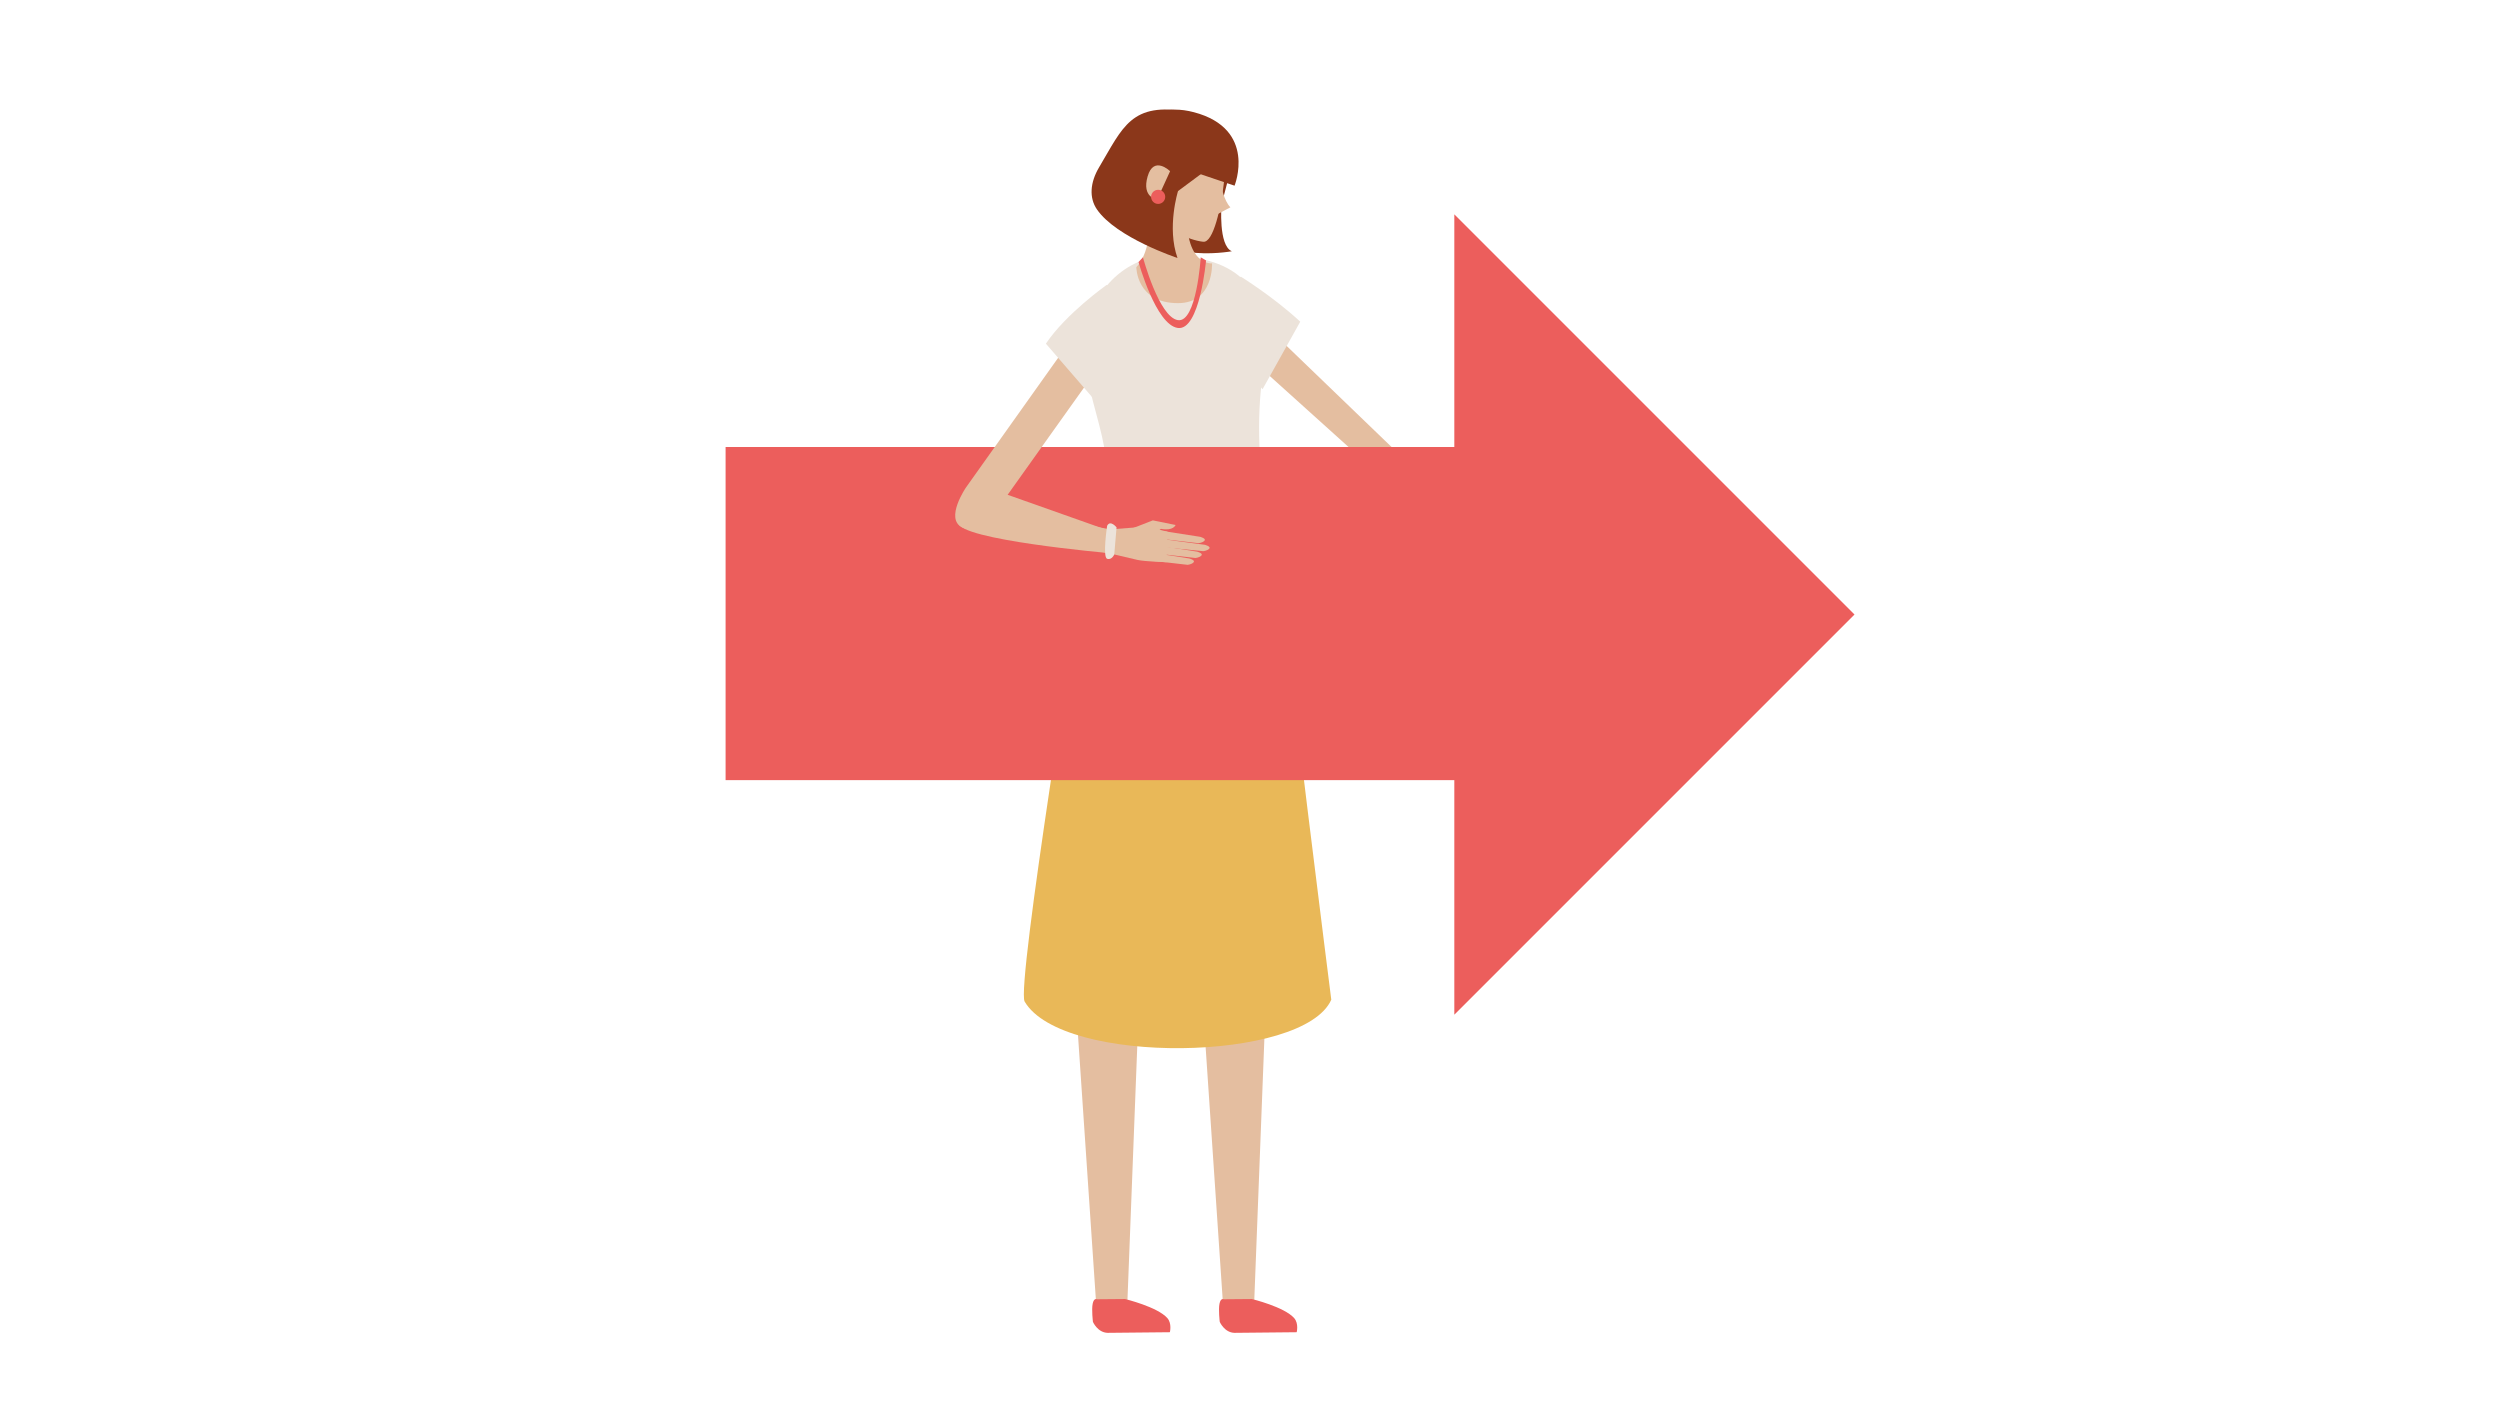
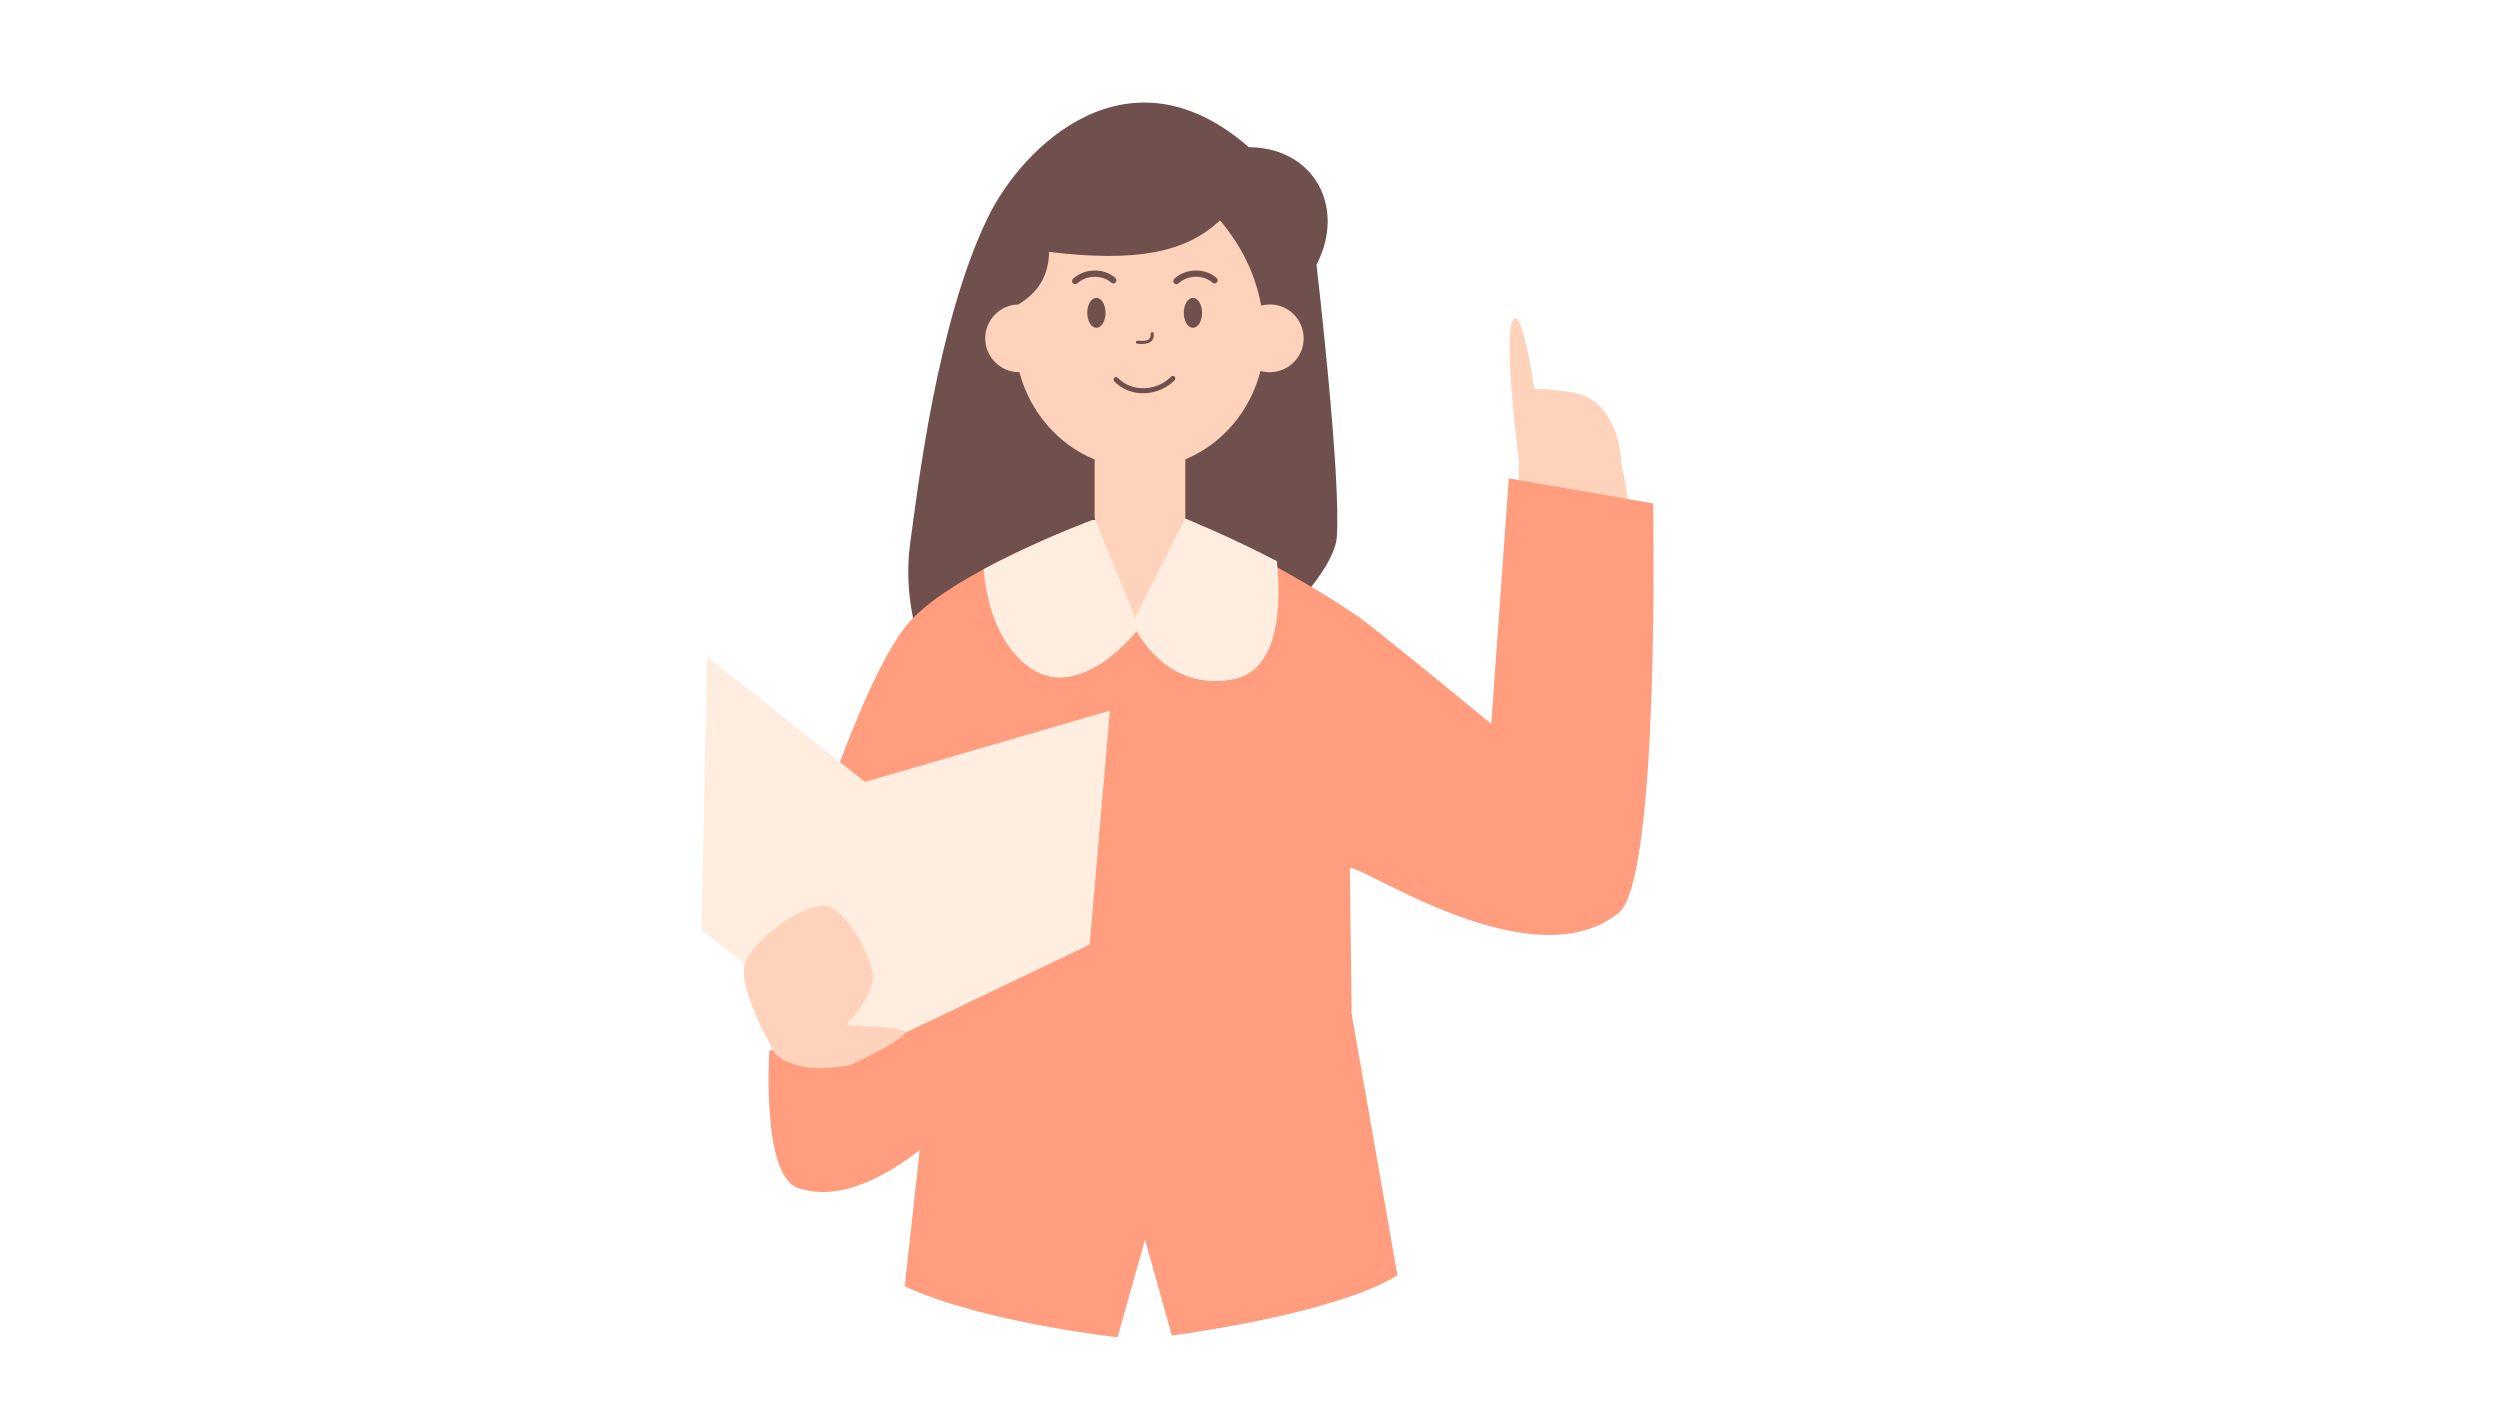
<svg xmlns="http://www.w3.org/2000/svg" width="1640" zoomAndPan="magnify" viewBox="0 0 1230 693" height="924" preserveAspectRatio="xMidYMid meet" version="1.0">
-   <path fill="#8b371a" d="M 600.98 100.723 C 600.98 100.723 599.363 120.812 606.07 123.621 C 606.07 123.621 561.527 131.617 569.84 102.5 C 577.586 75.379 578.535 74.32 606.566 79.305 C 606.566 79.305 600.98 100.723 600.98 100.723 Z M 600.98 100.723 " fill-opacity="1" fill-rule="nonzero" />
-   <path fill="#e4bea0" d="M 601.98 645.508 C 601.98 645.508 616.879 645.508 616.879 645.508 C 616.879 645.508 624.328 452.738 624.328 452.738 C 624.328 452.738 588.941 452.738 588.941 452.738 C 588.941 452.738 601.98 645.508 601.98 645.508 Z M 601.98 645.508 " fill-opacity="1" fill-rule="nonzero" />
-   <path fill="#ec5e5c" d="M 607.328 655.762 C 602.391 655.617 600.121 650.371 600.121 650.371 C 600.121 650.371 599.379 644.332 599.996 641.391 C 600.617 638.449 602.051 639.234 602.051 639.234 C 602.051 639.234 615.906 639.117 615.906 639.117 C 615.906 639.117 631.848 642.965 636.73 648.504 C 639.074 651.16 637.973 655.453 637.973 655.453 C 637.973 655.453 607.328 655.762 607.328 655.762 Z M 607.328 655.762 " fill-opacity="1" fill-rule="nonzero" />
-   <path fill="#e4bea0" d="M 539.582 645.508 C 539.582 645.508 554.484 645.508 554.484 645.508 C 554.484 645.508 561.934 452.738 561.934 452.738 C 561.934 452.738 526.547 452.738 526.547 452.738 C 526.547 452.738 539.582 645.508 539.582 645.508 Z M 539.582 645.508 " fill-opacity="1" fill-rule="nonzero" />
-   <path fill="#ec5e5c" d="M 544.938 655.762 C 539.996 655.617 537.727 650.371 537.727 650.371 C 537.727 650.371 536.984 644.332 537.602 641.391 C 538.223 638.449 539.656 639.234 539.656 639.234 C 539.656 639.234 553.512 639.117 553.512 639.117 C 553.512 639.117 569.453 642.965 574.336 648.504 C 576.68 651.16 575.578 655.453 575.578 655.453 C 575.578 655.453 544.938 655.762 544.938 655.762 Z M 544.938 655.762 " fill-opacity="1" fill-rule="nonzero" />
-   <path fill="#e9b858" d="M 532.066 287.906 C 532.066 287.906 499.852 485.516 504.129 492.781 C 522.754 524.445 641.422 522.527 654.992 491.852 C 654.992 491.852 632.453 314.215 629.848 281.387 C 629.848 281.387 532.066 287.906 532.066 287.906 Z M 532.066 287.906 " fill-opacity="1" fill-rule="nonzero" />
-   <path fill="#e4bea0" d="M 617.32 178.328 C 617.32 178.328 698.879 251.82 698.879 251.82 C 698.879 251.82 698.434 233.199 698.434 233.199 C 698.434 233.199 617.32 155.066 617.32 155.066 C 617.32 155.066 617.32 178.328 617.32 178.328 Z M 617.32 178.328 " fill-opacity="1" fill-rule="nonzero" />
-   <path fill="#ece3da" d="M 573.973 125.867 C 556.34 125.867 533 141.699 533.93 174.293 C 534.859 206.887 558.141 229.238 533.93 281.387 C 533.93 281.387 518.098 313.051 579.562 313.051 C 641.023 313.051 629.848 281.387 629.848 281.387 C 629.848 281.387 614.016 232.031 621.469 182.676 C 628.918 133.32 598.188 125.867 573.973 125.867 Z M 573.973 125.867 " fill-opacity="1" fill-rule="nonzero" />
-   <path fill="#e4bea0" d="M 562.797 85.824 C 562.797 85.824 571.18 118.418 559.074 131.453 C 559.074 131.453 559.074 149.148 579.562 149.148 C 597.254 149.148 596.324 129.594 596.324 129.594 C 596.324 129.594 577.699 131.453 586.078 85.824 C 590.469 61.938 562.797 85.824 562.797 85.824 Z M 562.797 85.824 " fill-opacity="1" fill-rule="nonzero" />
-   <path fill="#ece3da" d="M 610.512 136.129 C 610.512 136.129 626.688 146.16 639.723 158.27 C 639.723 158.27 621.184 191.484 621.184 191.484 C 621.184 191.484 602.961 171.5 602.961 171.5 C 602.961 171.5 601.305 140.801 610.512 136.129 Z M 610.512 136.129 " fill-opacity="1" fill-rule="nonzero" />
-   <path fill="#ec5e5c" d="M 720.18 383.824 C 720.18 383.824 356.992 383.824 356.992 383.824 C 356.992 383.824 356.992 219.926 356.992 219.926 C 356.992 219.926 720.18 219.926 720.18 219.926 C 720.18 219.926 720.18 383.824 720.18 383.824 Z M 720.18 383.824 " fill-opacity="1" fill-rule="nonzero" />
-   <path fill="#ec5e5c" d="M 715.523 499.23 C 715.523 499.23 912.414 302.34 912.414 302.34 C 912.414 302.34 715.523 105.449 715.523 105.449 C 715.523 105.449 715.523 499.23 715.523 499.23 Z M 715.523 499.23 " fill-opacity="1" fill-rule="nonzero" />
-   <path fill="#e4bea0" d="M 523.75 171.621 C 523.75 171.621 475.293 239.789 475.293 239.789 C 475.293 239.789 464.738 255.133 473.305 259.441 C 481.871 263.75 491.531 249.371 491.531 249.371 C 491.531 249.371 540.039 181.281 540.039 181.281 C 540.039 181.281 523.75 171.621 523.75 171.621 Z M 523.75 171.621 " fill-opacity="1" fill-rule="nonzero" />
-   <path fill="#ece3da" d="M 544.457 140.191 C 544.457 140.191 524.469 154.293 514.578 169.082 C 514.578 169.082 539.301 197.664 539.301 197.664 C 539.301 197.664 559.977 174.406 559.977 174.406 C 559.977 174.406 554.496 142.609 544.457 140.191 Z M 544.457 140.191 " fill-opacity="1" fill-rule="nonzero" />
-   <path fill="#e4bea0" d="M 471.535 257.176 C 471.535 265.559 545.105 272.074 545.105 272.074 C 545.105 272.074 545.105 260.898 545.105 260.898 C 545.105 260.898 484.574 239.48 484.574 239.48 C 484.574 239.48 471.535 251.227 471.535 257.176 Z M 471.535 257.176 " fill-opacity="1" fill-rule="nonzero" />
-   <path fill="#ec5e5c" d="M 560.156 128.914 C 560.156 128.914 568.656 159.812 579.469 161.355 C 590.285 162.902 593.375 128.141 593.375 128.141 C 593.375 128.141 590.758 126.594 590.758 126.594 C 590.758 126.594 588.738 159.039 579.469 157.496 C 570.199 155.949 562.324 126.594 562.324 126.594 C 562.324 126.594 560.156 128.914 560.156 128.914 Z M 560.156 128.914 " fill-opacity="1" fill-rule="nonzero" />
-   <path fill="#e4bea0" d="M 531.797 257.629 C 531.797 257.629 546.047 260.469 546.047 260.469 C 546.047 260.469 563.852 259.105 563.852 259.105 C 563.852 259.105 574.43 261.582 574.43 261.582 C 574.43 261.582 573.926 276.605 573.926 276.605 C 573.926 276.605 563.047 276.285 559.59 275.465 C 555.797 274.562 545.105 272.074 545.105 272.074 C 545.105 272.074 519.363 267.543 519.363 267.543 C 519.363 267.543 520.793 256.535 531.797 257.629 Z M 531.797 257.629 " fill-opacity="1" fill-rule="nonzero" />
-   <path fill="#e4bea0" d="M 554.812 260.863 C 554.812 260.863 567.191 256.016 567.191 256.016 C 567.191 256.016 578.391 258.305 578.391 258.305 C 578.391 258.305 577.301 261.348 571.191 260.195 C 571.191 260.195 565.992 264.172 565.992 264.172 C 565.992 264.172 554.812 260.863 554.812 260.863 Z M 554.812 260.863 " fill-opacity="1" fill-rule="nonzero" />
-   <path fill="#e4bea0" d="M 570.898 261.07 C 570.898 261.07 590.426 264.105 590.426 264.105 C 590.426 264.105 593.562 264.898 592.617 265.996 C 591.672 267.09 589.633 267.242 589.633 267.242 C 589.633 267.242 567.922 264.746 567.922 264.746 C 567.922 264.746 570.898 261.07 570.898 261.07 Z M 570.898 261.07 " fill-opacity="1" fill-rule="nonzero" />
-   <path fill="#e4bea0" d="M 569.387 268.359 C 569.387 268.359 588.914 271.395 588.914 271.395 C 588.914 271.395 592.051 272.188 591.105 273.285 C 590.16 274.379 588.121 274.531 588.121 274.531 C 588.121 274.531 566.41 272.035 566.41 272.035 C 566.41 272.035 569.387 268.359 569.387 268.359 Z M 569.387 268.359 " fill-opacity="1" fill-rule="nonzero" />
-   <path fill="#e4bea0" d="M 565.535 271.719 C 565.535 271.719 585.062 274.754 585.062 274.754 C 585.062 274.754 588.199 275.547 587.254 276.645 C 586.309 277.738 584.27 277.891 584.27 277.891 C 584.27 277.891 562.559 275.395 562.559 275.395 C 562.559 275.395 565.535 271.719 565.535 271.719 Z M 565.535 271.719 " fill-opacity="1" fill-rule="nonzero" />
-   <path fill="#e4bea0" d="M 571.199 265.152 C 571.199 265.152 592.766 268.035 592.766 268.035 C 592.766 268.035 595.902 268.828 594.957 269.922 C 594.012 271.02 591.973 271.168 591.973 271.168 C 591.973 271.168 568.223 268.824 568.223 268.824 C 568.223 268.824 571.199 265.152 571.199 265.152 Z M 571.199 265.152 " fill-opacity="1" fill-rule="nonzero" />
-   <path fill="#ece3da" d="M 544.707 258.691 C 544.707 258.691 542.391 274.141 544.707 274.914 C 547.023 275.688 548.219 272.801 548.219 272.801 C 548.219 272.801 549.344 259.465 549.344 259.465 C 549.344 259.465 546.254 255.602 544.707 258.691 Z M 544.707 258.691 " fill-opacity="1" fill-rule="nonzero" />
-   <path fill="#e4bea0" d="M 602.453 87.555 C 600.785 102.723 596.891 119.488 591.988 118.949 C 576.816 117.281 550.199 97.16 551.867 81.992 C 553.535 66.82 562.836 55.398 578.008 57.066 C 593.176 58.734 604.121 72.383 602.453 87.555 Z M 602.453 87.555 " fill-opacity="1" fill-rule="nonzero" />
-   <path fill="#e4bea0" d="M 600.852 91.332 C 600.852 91.332 602.133 98.727 605.352 102.012 C 605.352 102.012 598.32 105.715 598.32 105.715 C 598.32 105.715 600.852 91.332 600.852 91.332 Z M 600.852 91.332 " fill-opacity="1" fill-rule="nonzero" />
-   <path fill="#8b371a" d="M 607.398 91.352 C 607.398 91.352 618.676 63.473 587.398 55.207 C 560.578 48.121 552.867 72.941 552.867 72.941 C 552.867 72.941 607.398 91.352 607.398 91.352 Z M 607.398 91.352 " fill-opacity="1" fill-rule="nonzero" />
-   <path fill="#8b371a" d="M 579.59 94 C 579.59 94 573.973 111.898 579.328 126.926 C 579.328 126.926 549.289 117.023 539.684 103.016 C 535.789 97.336 536.293 89.812 540.758 82.305 C 552.52 62.539 556.484 49.98 584.516 54.965 C 584.516 54.965 601.91 77.441 601.91 77.441 C 601.91 77.441 579.59 94 579.59 94 Z M 579.59 94 " fill-opacity="1" fill-rule="nonzero" />
-   <path fill="#e4bea0" d="M 575.68 84.238 C 575.68 84.238 567.648 76.32 564.629 86.797 C 561.605 97.273 569.305 98.176 569.305 98.176 C 569.305 98.176 575.68 84.238 575.68 84.238 Z M 575.68 84.238 " fill-opacity="1" fill-rule="nonzero" />
-   <path fill="#ec5e5c" d="M 573.289 96.855 C 573.289 98.773 571.734 100.328 569.812 100.328 C 567.895 100.328 566.336 98.773 566.336 96.855 C 566.336 94.934 567.895 93.379 569.812 93.379 C 571.734 93.379 573.289 94.934 573.289 96.855 Z M 573.289 96.855 " fill-opacity="1" fill-rule="nonzero" />
+   <defs>
+     <clipPath id="72b4c003fa">
+       <path d="M 345.133 323 L 547 323 L 547 519 L 345.133 519 Z M 345.133 323 " clip-rule="nonzero" />
+     </clipPath>
+   </defs>
+   <path fill="#70504d" d="M 614.398 72.41 C 646.707 72.629 662.316 102.176 647.723 130.254 C 647.723 130.254 660.039 235.918 657.68 264.52 C 656.457 279.293 633.551 301.867 633.551 301.867 L 452.367 315.66 C 452.367 315.66 444.172 293.809 447.773 267.582 C 451.375 241.359 460.988 158.375 486.078 106.887 C 503.277 71.602 555.371 20.895 614.398 72.41 Z M 614.398 72.41 " fill-opacity="1" fill-rule="evenodd" />
+   <path fill="#ff9d7e" d="M 492.371 526.328 C 492.371 526.328 435.238 599.672 392.418 584.395 C 374.477 577.996 378.523 516.789 378.523 516.789 L 429.949 514.508 L 471.633 476.348 Z M 492.371 526.328 " fill-opacity="1" fill-rule="evenodd" />
+   <path fill="#ffd3bb" d="M 785.559 417.562 C 760.672 434.254 746.32 344.418 746.32 344.418 L 747.312 226.562 C 747.312 226.562 738.203 157.512 745.508 156.617 C 749.699 156.105 754.871 191.316 754.871 191.316 C 754.871 191.316 772.48 191.57 779.727 194.867 C 797.367 202.875 797.625 227.43 797.625 227.43 C 797.625 227.43 831.574 386.699 785.559 417.562 Z M 785.559 417.562 " fill-opacity="1" fill-rule="evenodd" />
+   <path fill="#ff9d7e" d="M 583.18 255.133 C 583.18 255.133 649.676 288.496 673.387 307.23 C 701.656 329.566 733.68 356.16 733.68 356.16 L 742.336 235.367 L 813.312 247.676 C 813.312 247.676 816.895 432.91 796.305 449.27 C 753.441 483.293 670.094 425.359 664.117 427.133 L 665.016 498.961 L 687.539 627.5 C 655.23 647.082 576.551 657.062 576.551 657.062 L 563.336 609.93 L 549.836 657.938 C 549.836 657.938 482.668 650.496 445.129 632.844 L 460.051 497.184 L 459.648 465.633 C 434.883 458.801 412.227 449.035 393.188 434.219 C 393.188 434.219 422.012 337.336 446.047 307.613 C 466.734 282.035 537.406 255.898 537.406 255.898 Z M 583.18 255.133 " fill-opacity="1" fill-rule="evenodd" />
+   <g clip-path="url(#72b4c003fa)">
+     <path fill="#ffede0" d="M 422.898 518.859 L 345.133 457.473 L 347.828 323.086 L 425.594 384.68 L 546.078 349.633 L 536.125 464.734 Z M 422.898 518.859 " fill-opacity="1" fill-rule="evenodd" />
+   </g>
+   <path fill="#ffd3bb" d="M 381.453 518.59 C 381.453 518.59 362.52 486.238 366.523 474.082 C 370.527 461.926 395.039 444.848 405.512 445.656 C 415.984 446.469 427.699 469.188 429.359 478.945 C 430.934 488.23 417.746 503.684 415.465 504.191 C 413.184 504.695 444.848 504.625 445.324 507.93 C 445.805 511.234 418.367 524.012 418.367 524.012 C 403.27 526.805 390.227 526.215 381.453 518.59 Z M 381.453 518.59 " fill-opacity="1" fill-rule="evenodd" />
+   <path fill="#ffede0" d="M 628.207 276.074 C 630.16 294.961 630.41 329.738 606.738 334.238 C 574.023 340.461 559.238 310.488 559.238 310.488 C 559.238 310.488 530.184 347.668 504.848 327.152 C 489.793 314.957 485.176 294.59 483.934 280.07 C 509.711 266.141 537.406 255.898 537.406 255.898 L 583.18 255.133 C 583.18 255.133 605.301 264.094 628.207 276.074 Z M 628.207 276.074 " fill-opacity="1" fill-rule="evenodd" />
+   <path fill="#ffd3bb" d="M 620.508 150.332 C 624.492 112.238 596.566 81.602 567.664 81.602 C 538.938 81.602 497.742 117.52 501.168 149.789 C 492.07 149.918 484.734 157.336 484.734 166.453 C 484.734 175.648 492.207 183.117 501.398 183.117 C 501.457 183.117 501.496 183.117 501.551 183.117 C 506.781 202.816 520.629 218.734 538.555 226.062 L 538.555 254.941 L 558.492 303.785 L 583.18 254.941 L 583.18 225.984 C 601.203 218.543 615.086 202.402 620.164 182.477 C 621.617 182.895 623.148 183.117 624.738 183.117 C 633.934 183.117 641.402 175.648 641.402 166.453 C 641.402 157.254 633.934 149.789 624.738 149.789 C 623.285 149.789 621.867 149.98 620.508 150.332 Z M 620.508 150.332 " fill-opacity="1" fill-rule="evenodd" />
+   <path fill="#70504d" d="M 577.949 187.035 C 574.176 190.984 568.719 193.273 563.184 193.473 C 557.727 193.668 552.23 191.832 548.188 187.609 C 547.727 187.117 547.746 186.332 548.227 185.859 C 548.723 185.387 549.508 185.406 549.988 185.902 C 553.512 189.59 558.32 191.168 563.09 190.996 C 567.973 190.82 572.816 188.816 576.152 185.324 C 576.629 184.832 577.414 184.812 577.914 185.285 C 578.391 185.758 578.41 186.543 577.949 187.035 Z M 577.949 187.035 " fill-opacity="1" fill-rule="evenodd" />
+   <path fill="#70504d" d="M 567.664 164.102 C 567.801 166.129 567.168 167.48 565.883 168.309 C 564.562 169.16 562.438 169.422 559.547 169.129 C 559.125 169.086 558.816 168.707 558.855 168.293 C 558.914 167.871 559.277 167.566 559.699 167.609 C 562.148 167.859 563.949 167.742 565.062 167.027 C 565.902 166.48 566.23 165.547 566.133 164.207 C 566.113 163.789 566.422 163.422 566.844 163.391 C 567.262 163.363 567.629 163.68 567.664 164.102 Z M 567.664 164.102 " fill-opacity="1" fill-rule="evenodd" />
+   <path fill="#70504d" d="M 534.914 153.906 C 534.918 154.391 534.945 154.871 535.004 155.344 C 535.059 155.82 535.145 156.281 535.258 156.73 C 535.371 157.176 535.512 157.602 535.676 158.004 C 535.84 158.406 536.027 158.777 536.234 159.121 C 536.441 159.465 536.672 159.77 536.918 160.039 C 537.16 160.309 537.422 160.535 537.695 160.719 C 537.969 160.906 538.25 161.047 538.539 161.141 C 538.828 161.234 539.121 161.281 539.418 161.281 C 539.711 161.281 540.004 161.234 540.297 161.141 C 540.586 161.047 540.867 160.906 541.141 160.719 C 541.414 160.535 541.672 160.309 541.918 160.039 C 542.164 159.77 542.391 159.465 542.598 159.121 C 542.809 158.777 542.996 158.406 543.16 158.004 C 543.324 157.602 543.461 157.176 543.574 156.73 C 543.688 156.281 543.773 155.82 543.832 155.344 C 543.887 154.871 543.918 154.391 543.918 153.906 C 543.918 153.422 543.887 152.941 543.832 152.469 C 543.773 151.992 543.688 151.531 543.574 151.086 C 543.461 150.637 543.324 150.211 543.16 149.809 C 542.996 149.406 542.809 149.035 542.598 148.691 C 542.391 148.352 542.164 148.043 541.918 147.777 C 541.672 147.508 541.414 147.281 541.141 147.094 C 540.867 146.91 540.586 146.77 540.297 146.676 C 540.004 146.582 539.711 146.531 539.418 146.531 C 539.121 146.531 538.828 146.582 538.539 146.676 C 538.25 146.77 537.969 146.91 537.695 147.094 C 537.422 147.281 537.16 147.508 536.918 147.777 C 536.672 148.043 536.441 148.352 536.234 148.691 C 536.027 149.035 535.84 149.406 535.676 149.809 C 535.512 150.211 535.371 150.637 535.258 151.086 C 535.145 151.531 535.059 151.992 535.004 152.469 C 534.945 152.941 534.918 153.422 534.914 153.906 Z M 534.914 153.906 " fill-opacity="1" fill-rule="nonzero" />
+   <path fill="#70504d" d="M 582.414 153.906 C 582.414 154.391 582.441 154.871 582.5 155.344 C 582.559 155.82 582.645 156.281 582.758 156.73 C 582.867 157.176 583.008 157.602 583.172 158.004 C 583.336 158.406 583.523 158.777 583.73 159.121 C 583.941 159.465 584.168 159.77 584.414 160.039 C 584.66 160.309 584.918 160.535 585.191 160.719 C 585.465 160.906 585.746 161.047 586.035 161.141 C 586.324 161.234 586.617 161.281 586.914 161.281 C 587.207 161.281 587.504 161.234 587.793 161.141 C 588.082 161.047 588.363 160.906 588.637 160.719 C 588.91 160.535 589.168 160.309 589.414 160.039 C 589.66 159.77 589.887 159.465 590.098 159.121 C 590.305 158.777 590.492 158.406 590.656 158.004 C 590.82 157.602 590.961 157.176 591.074 156.73 C 591.184 156.281 591.27 155.82 591.328 155.344 C 591.387 154.871 591.414 154.391 591.414 153.906 C 591.414 153.422 591.387 152.941 591.328 152.469 C 591.27 151.992 591.184 151.531 591.074 151.086 C 590.961 150.637 590.82 150.211 590.656 149.809 C 590.492 149.406 590.305 149.035 590.098 148.691 C 589.887 148.352 589.66 148.043 589.414 147.777 C 589.168 147.508 588.91 147.281 588.637 147.094 C 588.363 146.91 588.082 146.77 587.793 146.676 C 587.504 146.582 587.207 146.531 586.914 146.531 C 586.617 146.531 586.324 146.582 586.035 146.676 C 585.746 146.77 585.465 146.91 585.191 147.094 C 584.918 147.281 584.66 147.508 584.414 147.777 C 584.168 148.043 583.941 148.352 583.73 148.691 C 583.523 149.035 583.336 149.406 583.172 149.809 C 583.008 150.211 582.867 150.637 582.758 151.086 C 582.645 151.531 582.559 151.992 582.5 152.469 C 582.441 152.941 582.414 153.422 582.414 153.906 Z M 582.414 153.906 " fill-opacity="1" fill-rule="nonzero" />
+   <path fill="#70504d" d="M 546.715 139.055 C 544.586 137.129 541.504 136.102 538.344 136.176 C 535.414 136.242 532.406 137.262 530.012 139.438 C 529.379 140.012 528.402 139.969 527.828 139.336 C 527.254 138.707 527.312 137.73 527.945 137.156 C 530.895 134.453 534.629 133.172 538.266 133.086 C 542.25 132.996 546.117 134.344 548.781 136.773 C 549.414 137.348 549.469 138.324 548.895 138.953 C 548.32 139.586 547.344 139.629 546.715 139.055 Z M 546.715 139.055 " fill-opacity="1" fill-rule="evenodd" />
+   <path fill="#70504d" d="M 596.508 139.055 C 594.383 137.129 591.301 136.102 588.141 136.176 C 585.211 136.242 582.203 137.262 579.809 139.438 C 579.176 140.012 578.199 139.969 577.625 139.336 C 577.051 138.707 577.109 137.73 577.742 137.156 C 580.688 134.453 584.426 133.172 588.062 133.086 C 592.047 132.996 595.914 134.344 598.578 136.773 C 599.211 137.348 599.266 138.324 598.691 138.953 C 598.117 139.586 597.141 139.629 596.508 139.055 Z M 596.508 139.055 " fill-opacity="1" fill-rule="evenodd" />
+   <path fill="#70504d" d="M 628.762 134.848 L 620.508 150.332 C 617.672 135.188 611.047 121.176 600.227 108.418 C 583.391 124.336 558.875 129.098 516.145 123.934 C 515.992 135.59 510.707 144.055 501.016 149.789 L 493.164 134.465 C 493.164 134.465 531.297 69.656 566.516 74.707 C 601.738 79.762 632.074 97.387 628.762 134.848 Z M 628.762 134.848 " fill-opacity="1" fill-rule="evenodd" />
</svg>
